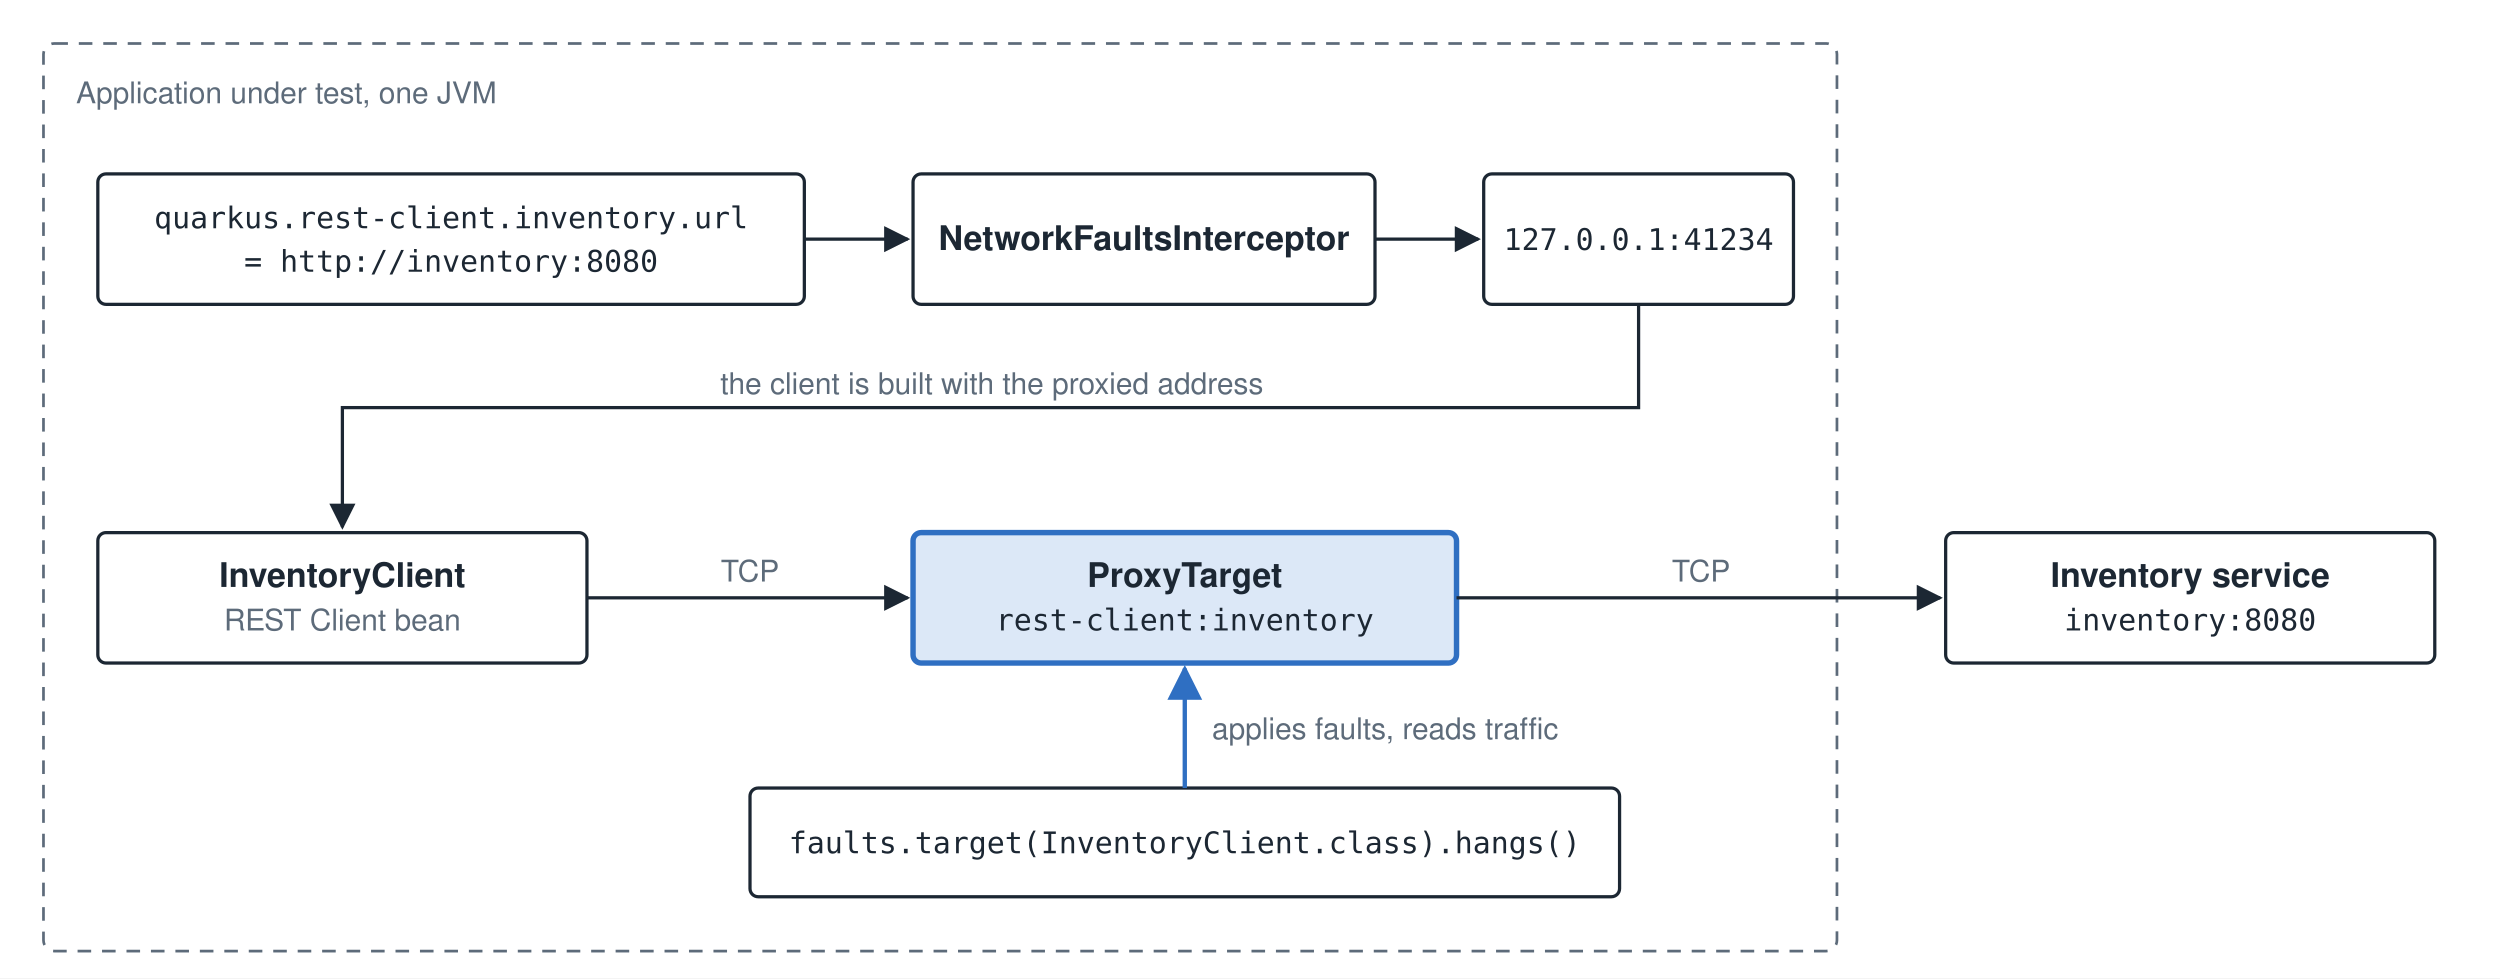
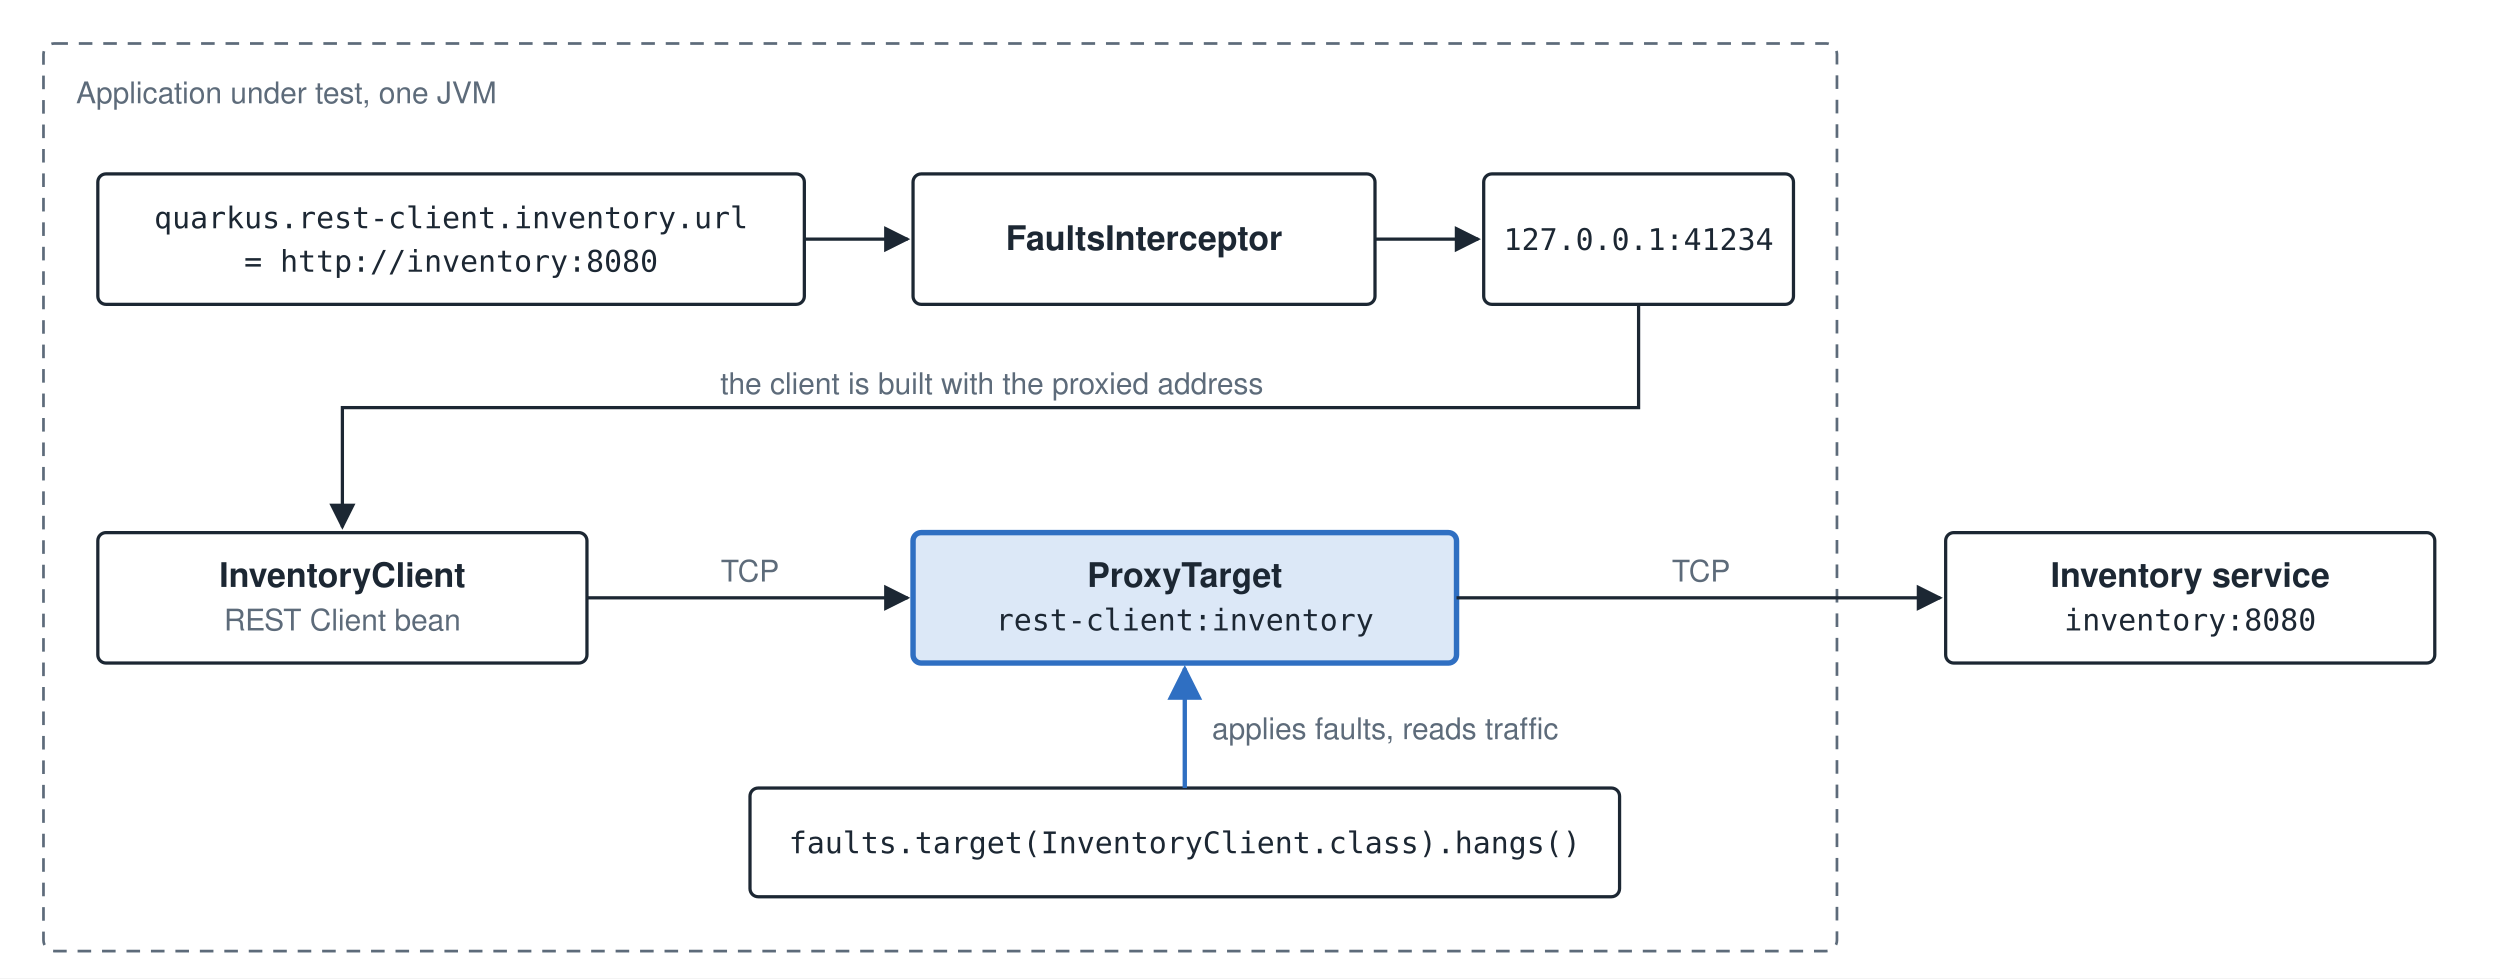
<svg xmlns="http://www.w3.org/2000/svg" class="d" viewBox="0 0 920 360" role="img" aria-label="A configured URL is rewritten by the interceptor to a loopback proxy port; the REST Client connects to the ProxyTarget, which relays to the real service; the test applies faults to the target.">
  <rect width="920" height="360" fill="#FFFFFF" />
  <style>
.d{font-family:-apple-system,"Segoe UI",Helvetica,Arial,sans-serif;font-size:12px;fill:#1C2733}
.d .t{font-weight:600;font-size:12.5px}
.d .mono{font-family:ui-monospace,SFMono-Regular,Menlo,Consolas,monospace;font-size:11px}
.d .lbl{font-size:11px;fill:#5D6B7A}
.d .box{fill:#FFFFFF;stroke:#1C2733;stroke-width:1.2}
.d .box.acc{stroke:#2F6FC2;stroke-width:2;fill:#DCE8F7}
.d .bound{fill:none;stroke:#5D6B7A;stroke-width:1;stroke-dasharray:5 4}
.d .ln{fill:none;stroke:#1C2733;stroke-width:1.2}
.d .ln.dash{stroke-dasharray:4 3}
.d .ln.acc{stroke:#2F6FC2;stroke-width:1.6}
.d .life{stroke:#5D6B7A;stroke-width:1;stroke-dasharray:3 4}
.d .act{fill:#2F6FC2;opacity:0.35}
.d .note{fill:#EAF0F6;stroke:#D6DDE5}
</style>
  <defs>
    <marker id="ah" viewBox="0 0 10 10" refX="9" refY="5" markerWidth="8" markerHeight="8" orient="auto-start-reverse">
      <path d="M0,0 L10,5 L0,10 z" fill="#1C2733" />
    </marker>
    <marker id="ah-acc" viewBox="0 0 10 10" refX="9" refY="5" markerWidth="8" markerHeight="8" orient="auto-start-reverse">
      <path d="M0,0 L10,5 L0,10 z" fill="#2F6FC2" />
    </marker>
  </defs>
  <rect class="bound" x="16" y="16" width="660" height="334" rx="4" />
  <text class="lbl" x="28" y="38">Application under test, one JVM</text>
  <rect class="box" x="36" y="64" width="260" height="48" rx="3" />
  <text class="mono" x="166.0" y="84" text-anchor="middle">quarkus.rest-client.inventory.url</text>
  <text class="mono" x="166.0" y="100" text-anchor="middle">= http://inventory:8080</text>
  <line class="ln" x1="296" y1="88" x2="334" y2="88" marker-end="url(#ah)" />
  <rect class="box" x="336" y="64" width="170" height="48" rx="3" />
-   <text class="t" x="421.0" y="92" text-anchor="middle">NetworkFaultsInterceptor</text>
+   <text class="t" x="421.0" y="92" text-anchor="middle">FaultsInterceptor</text>
  <line class="ln" x1="506" y1="88" x2="544" y2="88" marker-end="url(#ah)" />
  <rect class="box" x="546" y="64" width="114" height="48" rx="3" />
  <text class="mono" x="603.0" y="92" text-anchor="middle">127.0.0.1:41234</text>
  <polyline class="ln" points="603,112 603,150 126,150 126,194" marker-end="url(#ah)" />
  <text class="lbl" x="365" y="145" text-anchor="middle">the client is built with the proxied address</text>
  <rect class="box" x="36" y="196" width="180" height="48" rx="3" />
  <text class="t" x="126.0" y="216" text-anchor="middle">InventoryClient</text>
  <text class="lbl" x="126.0" y="232" text-anchor="middle">REST Client bean</text>
  <line class="ln" x1="216" y1="220" x2="334" y2="220" marker-end="url(#ah)" />
  <text class="lbl" x="276" y="214" text-anchor="middle">TCP</text>
  <rect class="box acc" x="336" y="196" width="200" height="48" rx="3" />
  <text class="t" x="436.0" y="216" text-anchor="middle">ProxyTarget</text>
  <text class="mono" x="436.0" y="232" text-anchor="middle">rest-client:inventory</text>
  <line class="ln" x1="536" y1="220" x2="714" y2="220" marker-end="url(#ah)" />
  <text class="lbl" x="626" y="214" text-anchor="middle">TCP</text>
  <rect class="box" x="716" y="196" width="180" height="48" rx="3" />
  <text class="t" x="806.0" y="216" text-anchor="middle">Inventory service</text>
  <text class="mono" x="806.0" y="232" text-anchor="middle">inventory:8080</text>
  <rect class="box" x="276" y="290" width="320" height="40" rx="3" />
  <text class="mono" x="436.0" y="314" text-anchor="middle">faults.target(InventoryClient.class).hangs()</text>
  <line class="ln acc" x1="436" y1="290" x2="436" y2="246" marker-end="url(#ah-acc)" />
  <text class="lbl" x="446" y="272" text-anchor="start">applies faults, reads traffic</text>
</svg>
